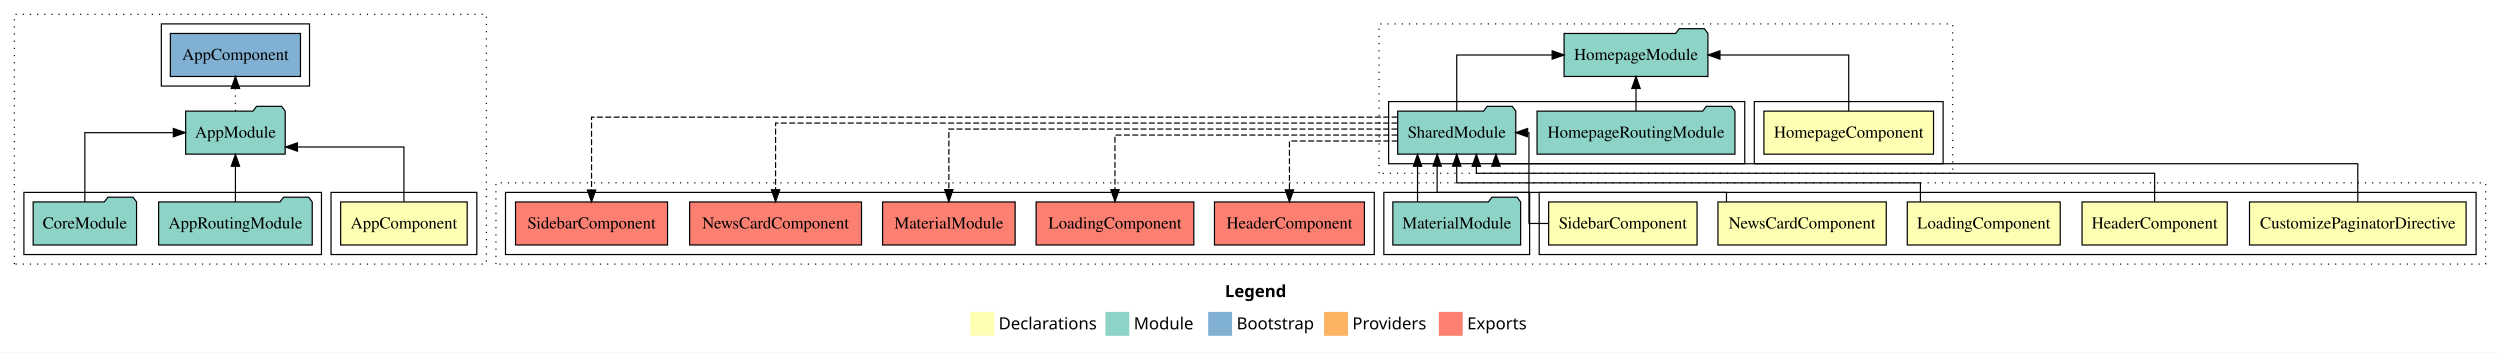
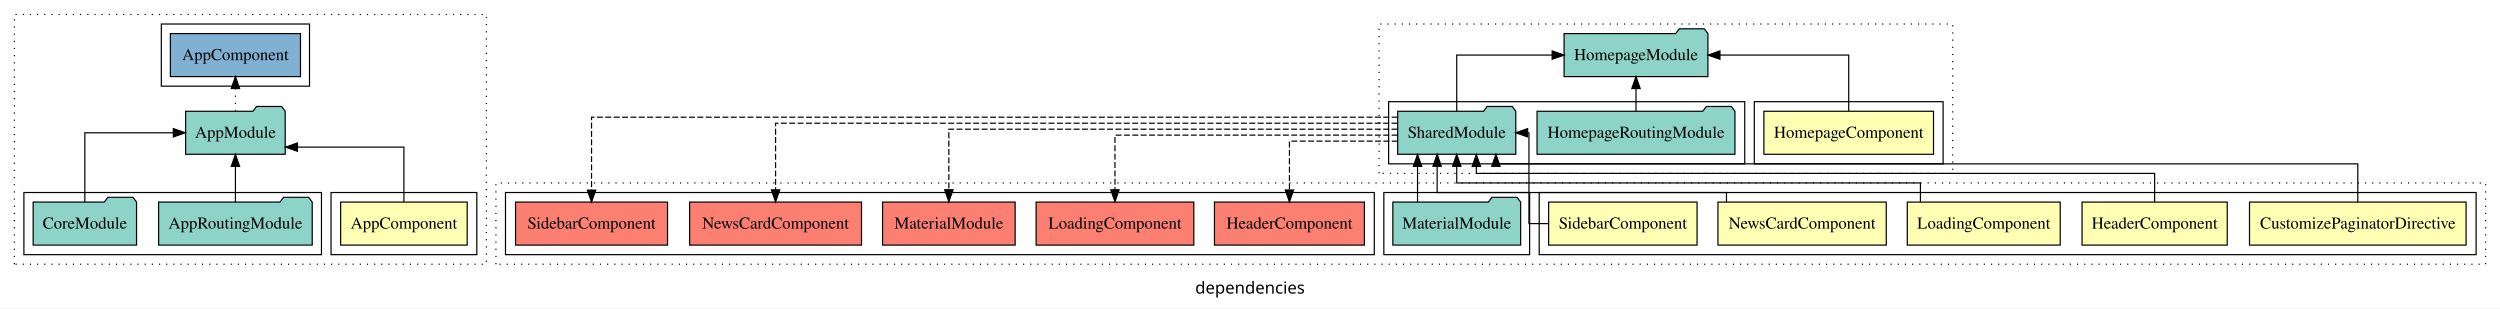
- <svg xmlns="http://www.w3.org/2000/svg" width="2092pt" height="295pt" viewBox="0.00 0.00 2092.00 295.00">
-   <g id="graph0" class="graph" transform="scale(1 1) rotate(0) translate(4 291)">
-     <polygon fill="white" stroke="transparent" points="-4,4 -4,-291 2088,-291 2088,4 -4,4" />
-     <text text-anchor="start" x="1021.01" y="-42.4" font-family="sans-serif" font-weight="bold" font-size="14.00">Legend</text>
-     <polygon fill="#ffffb3" stroke="transparent" points="808,-10 808,-30 828,-30 828,-10 808,-10" />
-     <text text-anchor="start" x="831.63" y="-15.4" font-family="sans-serif" font-size="14.00">  Declarations</text>
-     <polygon fill="#8dd3c7" stroke="transparent" points="921,-10 921,-30 941,-30 941,-10 921,-10" />
-     <text text-anchor="start" x="944.73" y="-15.4" font-family="sans-serif" font-size="14.00">  Module</text>
-     <polygon fill="#80b1d3" stroke="transparent" points="1007,-10 1007,-30 1027,-30 1027,-10 1007,-10" />
-     <text text-anchor="start" x="1030.78" y="-15.4" font-family="sans-serif" font-size="14.00">  Bootstrap</text>
-     <polygon fill="#fdb462" stroke="transparent" points="1104,-10 1104,-30 1124,-30 1124,-10 1104,-10" />
-     <text text-anchor="start" x="1127.67" y="-15.4" font-family="sans-serif" font-size="14.00">  Providers</text>
-     <polygon fill="#fb8072" stroke="transparent" points="1200,-10 1200,-30 1220,-30 1220,-10 1200,-10" />
-     <text text-anchor="start" x="1223.73" y="-15.4" font-family="sans-serif" font-size="14.00">  Exports</text>
+ <svg xmlns="http://www.w3.org/2000/svg" width="2092pt" height="258pt" viewBox="0.00 0.00 2092.00 257.80">
+   <g id="graph0" class="graph" transform="scale(1 1) rotate(0) translate(4 253.8)">
+     <polygon fill="white" stroke="transparent" points="-4,4 -4,-253.8 2088,-253.8 2088,4 -4,4" />
+     <text text-anchor="middle" x="1042" y="-8.2" font-family="sans-serif" font-size="14.00">dependencies</text>
    <g id="clust1" class="cluster">
-       <polygon fill="none" stroke="black" stroke-dasharray="1,5" points="8,-70 8,-279 403,-279 403,-70 8,-70" />
+       <polygon fill="none" stroke="black" stroke-dasharray="1,5" points="8,-32.8 8,-241.8 403,-241.8 403,-32.8 8,-32.8" />
    </g>
    <g id="clust2" class="cluster">
-       <polygon fill="none" stroke="black" points="273,-78 273,-130 395,-130 395,-78 273,-78" />
+       <polygon fill="none" stroke="black" points="273,-40.8 273,-92.8 395,-92.8 395,-40.8 273,-40.8" />
    </g>
    <g id="clust4" class="cluster">
-       <polygon fill="none" stroke="black" points="16,-78 16,-130 265,-130 265,-78 16,-78" />
+       <polygon fill="none" stroke="black" points="16,-40.8 16,-92.8 265,-92.8 265,-40.8 16,-40.8" />
    </g>
    <g id="clust6" class="cluster">
-       <polygon fill="none" stroke="black" points="131,-219 131,-271 255,-271 255,-219 131,-219" />
+       <polygon fill="none" stroke="black" points="131,-181.8 131,-233.8 255,-233.8 255,-181.8 131,-181.8" />
    </g>
    <g id="clust20" class="cluster">
-       <polygon fill="none" stroke="black" stroke-dasharray="1,5" points="1150,-146 1150,-271 1630,-271 1630,-146 1150,-146" />
+       <polygon fill="none" stroke="black" stroke-dasharray="1,5" points="1150,-108.8 1150,-233.8 1630,-233.8 1630,-108.8 1150,-108.8" />
    </g>
    <g id="clust21" class="cluster">
-       <polygon fill="none" stroke="black" points="1464,-154 1464,-206 1622,-206 1622,-154 1464,-154" />
+       <polygon fill="none" stroke="black" points="1464,-116.8 1464,-168.8 1622,-168.8 1622,-116.8 1464,-116.8" />
    </g>
    <g id="clust23" class="cluster">
-       <polygon fill="none" stroke="black" points="1158,-154 1158,-206 1456,-206 1456,-154 1158,-154" />
+       <polygon fill="none" stroke="black" points="1158,-116.8 1158,-168.8 1456,-168.8 1456,-116.8 1158,-116.8" />
    </g>
    <g id="clust39" class="cluster">
-       <polygon fill="none" stroke="black" stroke-dasharray="1,5" points="411,-70 411,-138 2076,-138 2076,-70 411,-70" />
+       <polygon fill="none" stroke="black" stroke-dasharray="1,5" points="411,-32.8 411,-100.8 2076,-100.8 2076,-32.8 411,-32.8" />
    </g>
    <g id="clust40" class="cluster">
-       <polygon fill="none" stroke="black" points="1284,-78 1284,-130 2068,-130 2068,-78 1284,-78" />
+       <polygon fill="none" stroke="black" points="1284,-40.8 1284,-92.8 2068,-92.8 2068,-40.8 1284,-40.8" />
    </g>
    <g id="clust46" class="cluster">
-       <polygon fill="none" stroke="black" points="1154,-78 1154,-130 1276,-130 1276,-78 1154,-78" />
+       <polygon fill="none" stroke="black" points="1154,-40.8 1154,-92.8 1276,-92.8 1276,-40.8 1154,-40.8" />
    </g>
    <g id="clust47" class="cluster">
-       <polygon fill="none" stroke="black" points="419,-78 419,-130 1146,-130 1146,-78 419,-78" />
+       <polygon fill="none" stroke="black" points="419,-40.8 419,-92.8 1146,-92.8 1146,-40.8 419,-40.8" />
    </g>
    <g id="node1" class="node">
-       <polygon fill="#ffffb3" stroke="black" points="386.94,-122 281.06,-122 281.06,-86 386.94,-86 386.94,-122" />
-       <text text-anchor="middle" x="334" y="-99.8" font-family="Times,serif" font-size="14.00">AppComponent</text>
+       <polygon fill="#ffffb3" stroke="black" points="386.94,-84.8 281.06,-84.8 281.06,-48.8 386.94,-48.8 386.94,-84.8" />
+       <text text-anchor="middle" x="334" y="-62.6" font-family="Times,serif" font-size="14.00">AppComponent</text>
    </g>
    <g id="node2" class="node">
-       <polygon fill="#8dd3c7" stroke="black" points="234.66,-198 231.66,-202 210.66,-202 207.66,-198 151.34,-198 151.34,-162 234.66,-162 234.66,-198" />
-       <text text-anchor="middle" x="193" y="-175.8" font-family="Times,serif" font-size="14.00">AppModule</text>
+       <polygon fill="#8dd3c7" stroke="black" points="234.66,-160.8 231.66,-164.8 210.66,-164.8 207.66,-160.8 151.34,-160.8 151.34,-124.8 234.66,-124.8 234.66,-160.8" />
+       <text text-anchor="middle" x="193" y="-138.6" font-family="Times,serif" font-size="14.00">AppModule</text>
    </g>
    <g id="edge1" class="edge">
-       <path fill="none" stroke="black" d="M334,-122.17C334,-141.09 334,-168 334,-168 334,-168 244.92,-168 244.92,-168" />
-       <polygon fill="black" stroke="black" points="244.92,-164.5 234.92,-168 244.92,-171.5 244.92,-164.5" />
+       <path fill="none" stroke="black" d="M334,-84.97C334,-103.89 334,-130.8 334,-130.8 334,-130.8 244.92,-130.8 244.92,-130.8" />
+       <polygon fill="black" stroke="black" points="244.92,-127.3 234.92,-130.8 244.92,-134.3 244.92,-127.3" />
    </g>
    <g id="node5" class="node">
-       <polygon fill="#80b1d3" stroke="black" points="247.44,-263 138.56,-263 138.56,-227 247.44,-227 247.44,-263" />
-       <text text-anchor="middle" x="193" y="-240.8" font-family="Times,serif" font-size="14.00">AppComponent </text>
+       <polygon fill="#80b1d3" stroke="black" points="247.44,-225.8 138.56,-225.8 138.56,-189.8 247.44,-189.8 247.44,-225.8" />
+       <text text-anchor="middle" x="193" y="-203.6" font-family="Times,serif" font-size="14.00">AppComponent </text>
    </g>
    <g id="edge4" class="edge">
-       <path fill="none" stroke="black" stroke-dasharray="1,5" d="M193,-198.11C193,-198.11 193,-216.99 193,-216.99" />
-       <polygon fill="black" stroke="black" points="189.5,-216.99 193,-226.99 196.5,-216.99 189.5,-216.99" />
+       <path fill="none" stroke="black" stroke-dasharray="1,5" d="M193,-160.91C193,-160.91 193,-179.79 193,-179.79" />
+       <polygon fill="black" stroke="black" points="189.5,-179.79 193,-189.79 196.5,-179.79 189.5,-179.79" />
    </g>
    <g id="node3" class="node">
-       <polygon fill="#8dd3c7" stroke="black" points="257.27,-122 254.27,-126 233.27,-126 230.27,-122 128.73,-122 128.73,-86 257.27,-86 257.27,-122" />
-       <text text-anchor="middle" x="193" y="-99.8" font-family="Times,serif" font-size="14.00">AppRoutingModule</text>
+       <polygon fill="#8dd3c7" stroke="black" points="257.27,-84.8 254.27,-88.8 233.27,-88.8 230.27,-84.8 128.73,-84.8 128.73,-48.8 257.27,-48.8 257.27,-84.8" />
+       <text text-anchor="middle" x="193" y="-62.6" font-family="Times,serif" font-size="14.00">AppRoutingModule</text>
    </g>
    <g id="edge2" class="edge">
-       <path fill="none" stroke="black" d="M193,-122.01C193,-122.01 193,-151.85 193,-151.85" />
-       <polygon fill="black" stroke="black" points="189.5,-151.85 193,-161.85 196.5,-151.85 189.5,-151.85" />
+       <path fill="none" stroke="black" d="M193,-84.81C193,-84.81 193,-114.65 193,-114.65" />
+       <polygon fill="black" stroke="black" points="189.5,-114.65 193,-124.65 196.5,-114.65 189.5,-114.65" />
    </g>
    <g id="node4" class="node">
-       <polygon fill="#8dd3c7" stroke="black" points="110.26,-122 107.26,-126 86.26,-126 83.26,-122 23.74,-122 23.74,-86 110.26,-86 110.26,-122" />
-       <text text-anchor="middle" x="67" y="-99.8" font-family="Times,serif" font-size="14.00">CoreModule</text>
+       <polygon fill="#8dd3c7" stroke="black" points="110.26,-84.8 107.26,-88.8 86.26,-88.8 83.26,-84.8 23.74,-84.8 23.74,-48.8 110.26,-48.8 110.26,-84.8" />
+       <text text-anchor="middle" x="67" y="-62.6" font-family="Times,serif" font-size="14.00">CoreModule</text>
    </g>
    <g id="edge3" class="edge">
-       <path fill="none" stroke="black" d="M67,-122.01C67,-144.49 67,-180 67,-180 67,-180 141.04,-180 141.04,-180" />
-       <polygon fill="black" stroke="black" points="141.04,-183.5 151.04,-180 141.04,-176.5 141.04,-183.5" />
+       <path fill="none" stroke="black" d="M67,-84.81C67,-107.29 67,-142.8 67,-142.8 67,-142.8 141.04,-142.8 141.04,-142.8" />
+       <polygon fill="black" stroke="black" points="141.04,-146.3 151.04,-142.8 141.04,-139.3 141.04,-146.3" />
    </g>
    <g id="node6" class="node">
-       <polygon fill="#ffffb3" stroke="black" points="1613.97,-198 1472.03,-198 1472.03,-162 1613.97,-162 1613.97,-198" />
-       <text text-anchor="middle" x="1543" y="-175.8" font-family="Times,serif" font-size="14.00">HomepageComponent</text>
+       <polygon fill="#ffffb3" stroke="black" points="1613.97,-160.8 1472.03,-160.8 1472.03,-124.8 1613.97,-124.8 1613.97,-160.8" />
+       <text text-anchor="middle" x="1543" y="-138.6" font-family="Times,serif" font-size="14.00">HomepageComponent</text>
    </g>
    <g id="node7" class="node">
-       <polygon fill="#8dd3c7" stroke="black" points="1425.19,-263 1422.19,-267 1401.19,-267 1398.19,-263 1304.81,-263 1304.81,-227 1425.19,-227 1425.19,-263" />
-       <text text-anchor="middle" x="1365" y="-240.8" font-family="Times,serif" font-size="14.00">HomepageModule</text>
+       <polygon fill="#8dd3c7" stroke="black" points="1425.19,-225.8 1422.19,-229.8 1401.19,-229.8 1398.19,-225.8 1304.81,-225.8 1304.81,-189.8 1425.19,-189.8 1425.19,-225.8" />
+       <text text-anchor="middle" x="1365" y="-203.6" font-family="Times,serif" font-size="14.00">HomepageModule</text>
    </g>
    <g id="edge5" class="edge">
-       <path fill="none" stroke="black" d="M1543,-198.11C1543,-217.34 1543,-245 1543,-245 1543,-245 1435.26,-245 1435.26,-245" />
-       <polygon fill="black" stroke="black" points="1435.26,-241.5 1425.26,-245 1435.26,-248.5 1435.26,-241.5" />
+       <path fill="none" stroke="black" d="M1543,-160.91C1543,-180.14 1543,-207.8 1543,-207.8 1543,-207.8 1435.26,-207.8 1435.26,-207.8" />
+       <polygon fill="black" stroke="black" points="1435.26,-204.3 1425.26,-207.8 1435.26,-211.3 1435.26,-204.3" />
    </g>
    <g id="node8" class="node">
-       <polygon fill="#8dd3c7" stroke="black" points="1447.81,-198 1444.81,-202 1423.81,-202 1420.81,-198 1282.19,-198 1282.19,-162 1447.81,-162 1447.81,-198" />
-       <text text-anchor="middle" x="1365" y="-175.8" font-family="Times,serif" font-size="14.00">HomepageRoutingModule</text>
+       <polygon fill="#8dd3c7" stroke="black" points="1447.81,-160.8 1444.81,-164.8 1423.81,-164.8 1420.81,-160.8 1282.19,-160.8 1282.19,-124.8 1447.81,-124.8 1447.81,-160.8" />
+       <text text-anchor="middle" x="1365" y="-138.6" font-family="Times,serif" font-size="14.00">HomepageRoutingModule</text>
    </g>
    <g id="edge6" class="edge">
-       <path fill="none" stroke="black" d="M1365,-198.11C1365,-198.11 1365,-216.99 1365,-216.99" />
-       <polygon fill="black" stroke="black" points="1361.5,-216.99 1365,-226.99 1368.5,-216.99 1361.5,-216.99" />
+       <path fill="none" stroke="black" d="M1365,-160.91C1365,-160.91 1365,-179.79 1365,-179.79" />
+       <polygon fill="black" stroke="black" points="1361.5,-179.79 1365,-189.79 1368.5,-179.79 1361.5,-179.79" />
    </g>
    <g id="node9" class="node">
-       <polygon fill="#8dd3c7" stroke="black" points="1264.42,-198 1261.42,-202 1240.42,-202 1237.42,-198 1165.58,-198 1165.58,-162 1264.42,-162 1264.42,-198" />
-       <text text-anchor="middle" x="1215" y="-175.8" font-family="Times,serif" font-size="14.00">SharedModule</text>
+       <polygon fill="#8dd3c7" stroke="black" points="1264.42,-160.8 1261.42,-164.8 1240.42,-164.8 1237.42,-160.8 1165.58,-160.8 1165.58,-124.8 1264.42,-124.8 1264.42,-160.8" />
+       <text text-anchor="middle" x="1215" y="-138.6" font-family="Times,serif" font-size="14.00">SharedModule</text>
    </g>
    <g id="edge7" class="edge">
-       <path fill="none" stroke="black" d="M1215,-198.11C1215,-217.34 1215,-245 1215,-245 1215,-245 1294.85,-245 1294.85,-245" />
-       <polygon fill="black" stroke="black" points="1294.85,-248.5 1304.85,-245 1294.85,-241.5 1294.85,-248.5" />
+       <path fill="none" stroke="black" d="M1215,-160.91C1215,-180.14 1215,-207.8 1215,-207.8 1215,-207.8 1294.85,-207.8 1294.85,-207.8" />
+       <polygon fill="black" stroke="black" points="1294.85,-211.3 1304.85,-207.8 1294.85,-204.3 1294.85,-211.3" />
    </g>
    <g id="node16" class="node">
-       <polygon fill="#fb8072" stroke="black" points="1137.74,-122 1012.26,-122 1012.26,-86 1137.74,-86 1137.74,-122" />
-       <text text-anchor="middle" x="1075" y="-99.8" font-family="Times,serif" font-size="14.00">HeaderComponent </text>
+       <polygon fill="#fb8072" stroke="black" points="1137.74,-84.8 1012.26,-84.8 1012.26,-48.8 1137.74,-48.8 1137.74,-84.8" />
+       <text text-anchor="middle" x="1075" y="-62.6" font-family="Times,serif" font-size="14.00">HeaderComponent </text>
    </g>
    <g id="edge14" class="edge">
-       <path fill="none" stroke="black" stroke-dasharray="5,2" d="M1165.64,-173C1125.33,-173 1075,-173 1075,-173 1075,-173 1075,-132.13 1075,-132.13" />
-       <polygon fill="black" stroke="black" points="1078.5,-132.13 1075,-122.13 1071.5,-132.13 1078.5,-132.13" />
+       <path fill="none" stroke="black" stroke-dasharray="5,2" d="M1165.64,-135.8C1125.33,-135.8 1075,-135.8 1075,-135.8 1075,-135.8 1075,-94.93 1075,-94.93" />
+       <polygon fill="black" stroke="black" points="1078.5,-94.93 1075,-84.93 1071.5,-94.93 1078.5,-94.93" />
    </g>
    <g id="node17" class="node">
-       <polygon fill="#fb8072" stroke="black" points="994.99,-122 863.01,-122 863.01,-86 994.99,-86 994.99,-122" />
-       <text text-anchor="middle" x="929" y="-99.8" font-family="Times,serif" font-size="14.00">LoadingComponent </text>
+       <polygon fill="#fb8072" stroke="black" points="994.99,-84.8 863.01,-84.8 863.01,-48.8 994.99,-48.8 994.99,-84.8" />
+       <text text-anchor="middle" x="929" y="-62.6" font-family="Times,serif" font-size="14.00">LoadingComponent </text>
    </g>
    <g id="edge15" class="edge">
-       <path fill="none" stroke="black" stroke-dasharray="5,2" d="M1165.51,-178C1083.65,-178 929,-178 929,-178 929,-178 929,-132.29 929,-132.29" />
-       <polygon fill="black" stroke="black" points="932.5,-132.29 929,-122.29 925.5,-132.29 932.5,-132.29" />
+       <path fill="none" stroke="black" stroke-dasharray="5,2" d="M1165.51,-140.8C1083.65,-140.8 929,-140.8 929,-140.8 929,-140.8 929,-95.09 929,-95.09" />
+       <polygon fill="black" stroke="black" points="932.5,-95.09 929,-85.09 925.5,-95.09 932.5,-95.09" />
    </g>
    <g id="node18" class="node">
-       <polygon fill="#fb8072" stroke="black" points="845.47,-122 734.53,-122 734.53,-86 845.47,-86 845.47,-122" />
-       <text text-anchor="middle" x="790" y="-99.8" font-family="Times,serif" font-size="14.00">MaterialModule </text>
+       <polygon fill="#fb8072" stroke="black" points="845.47,-84.8 734.53,-84.8 734.53,-48.8 845.47,-48.8 845.47,-84.8" />
+       <text text-anchor="middle" x="790" y="-62.6" font-family="Times,serif" font-size="14.00">MaterialModule </text>
    </g>
    <g id="edge16" class="edge">
-       <path fill="none" stroke="black" stroke-dasharray="5,2" d="M1165.42,-183C1053.3,-183 790,-183 790,-183 790,-183 790,-132.32 790,-132.32" />
-       <polygon fill="black" stroke="black" points="793.5,-132.32 790,-122.32 786.5,-132.32 793.5,-132.32" />
+       <path fill="none" stroke="black" stroke-dasharray="5,2" d="M1165.42,-145.8C1053.3,-145.8 790,-145.8 790,-145.8 790,-145.8 790,-95.12 790,-95.12" />
+       <polygon fill="black" stroke="black" points="793.5,-95.12 790,-85.12 786.5,-95.12 793.5,-95.12" />
    </g>
    <g id="node19" class="node">
-       <polygon fill="#fb8072" stroke="black" points="716.92,-122 573.08,-122 573.08,-86 716.92,-86 716.92,-122" />
-       <text text-anchor="middle" x="645" y="-99.8" font-family="Times,serif" font-size="14.00">NewsCardComponent </text>
+       <polygon fill="#fb8072" stroke="black" points="716.92,-84.8 573.08,-84.8 573.08,-48.8 716.92,-48.8 716.92,-84.8" />
+       <text text-anchor="middle" x="645" y="-62.6" font-family="Times,serif" font-size="14.00">NewsCardComponent </text>
    </g>
    <g id="edge17" class="edge">
-       <path fill="none" stroke="black" stroke-dasharray="5,2" d="M1165.41,-188C1026.74,-188 645,-188 645,-188 645,-188 645,-132.23 645,-132.23" />
-       <polygon fill="black" stroke="black" points="648.5,-132.23 645,-122.23 641.5,-132.23 648.5,-132.23" />
+       <path fill="none" stroke="black" stroke-dasharray="5,2" d="M1165.41,-150.8C1026.74,-150.8 645,-150.8 645,-150.8 645,-150.8 645,-95.03 645,-95.03" />
+       <polygon fill="black" stroke="black" points="648.5,-95.03 645,-85.03 641.5,-95.03 648.5,-95.03" />
    </g>
    <g id="node20" class="node">
-       <polygon fill="#fb8072" stroke="black" points="554.6,-122 427.4,-122 427.4,-86 554.6,-86 554.6,-122" />
-       <text text-anchor="middle" x="491" y="-99.8" font-family="Times,serif" font-size="14.00">SidebarComponent </text>
+       <polygon fill="#fb8072" stroke="black" points="554.6,-84.8 427.4,-84.8 427.4,-48.8 554.6,-48.8 554.6,-84.8" />
+       <text text-anchor="middle" x="491" y="-62.6" font-family="Times,serif" font-size="14.00">SidebarComponent </text>
    </g>
    <g id="edge18" class="edge">
-       <path fill="none" stroke="black" stroke-dasharray="5,2" d="M1165.52,-193C1002.26,-193 491,-193 491,-193 491,-193 491,-132.01 491,-132.01" />
-       <polygon fill="black" stroke="black" points="494.5,-132.01 491,-122.01 487.5,-132.01 494.5,-132.01" />
+       <path fill="none" stroke="black" stroke-dasharray="5,2" d="M1165.52,-155.8C1002.26,-155.8 491,-155.8 491,-155.8 491,-155.8 491,-94.81 491,-94.81" />
+       <polygon fill="black" stroke="black" points="494.5,-94.81 491,-84.81 487.5,-94.81 494.5,-94.81" />
    </g>
    <g id="node10" class="node">
-       <polygon fill="#ffffb3" stroke="black" points="2059.62,-122 1878.38,-122 1878.38,-86 2059.62,-86 2059.62,-122" />
-       <text text-anchor="middle" x="1969" y="-99.8" font-family="Times,serif" font-size="14.00">CustomizePaginatorDirective</text>
+       <polygon fill="#ffffb3" stroke="black" points="2059.62,-84.8 1878.38,-84.8 1878.38,-48.8 2059.62,-48.8 2059.62,-84.8" />
+       <text text-anchor="middle" x="1969" y="-62.6" font-family="Times,serif" font-size="14.00">CustomizePaginatorDirective</text>
    </g>
    <g id="edge8" class="edge">
-       <path fill="none" stroke="black" d="M1969,-122.05C1969,-136.37 1969,-154 1969,-154 1969,-154 1247.81,-154 1247.81,-154 1247.81,-154 1247.81,-154.79 1247.81,-154.79" />
-       <polygon fill="black" stroke="black" points="1244.31,-151.94 1247.81,-161.94 1251.31,-151.94 1244.31,-151.94" />
+       <path fill="none" stroke="black" d="M1969,-84.85C1969,-99.17 1969,-116.8 1969,-116.8 1969,-116.8 1247.81,-116.8 1247.81,-116.8 1247.81,-116.8 1247.81,-117.59 1247.81,-117.59" />
+       <polygon fill="black" stroke="black" points="1244.31,-114.74 1247.81,-124.74 1251.31,-114.74 1244.31,-114.74" />
    </g>
    <g id="node11" class="node">
-       <polygon fill="#ffffb3" stroke="black" points="1859.74,-122 1738.26,-122 1738.26,-86 1859.74,-86 1859.74,-122" />
-       <text text-anchor="middle" x="1799" y="-99.8" font-family="Times,serif" font-size="14.00">HeaderComponent</text>
+       <polygon fill="#ffffb3" stroke="black" points="1859.74,-84.8 1738.26,-84.8 1738.26,-48.8 1859.74,-48.8 1859.74,-84.8" />
+       <text text-anchor="middle" x="1799" y="-62.6" font-family="Times,serif" font-size="14.00">HeaderComponent</text>
    </g>
    <g id="edge9" class="edge">
-       <path fill="none" stroke="black" d="M1799,-122.06C1799,-133.44 1799,-146 1799,-146 1799,-146 1231.4,-146 1231.4,-146 1231.4,-146 1231.4,-151.81 1231.4,-151.81" />
-       <polygon fill="black" stroke="black" points="1227.9,-151.81 1231.4,-161.81 1234.9,-151.81 1227.9,-151.81" />
+       <path fill="none" stroke="black" d="M1799,-84.86C1799,-96.24 1799,-108.8 1799,-108.8 1799,-108.8 1231.4,-108.8 1231.4,-108.8 1231.4,-108.8 1231.4,-114.61 1231.4,-114.61" />
+       <polygon fill="black" stroke="black" points="1227.9,-114.61 1231.4,-124.61 1234.9,-114.61 1227.9,-114.61" />
    </g>
    <g id="node12" class="node">
-       <polygon fill="#ffffb3" stroke="black" points="1719.99,-122 1592.01,-122 1592.01,-86 1719.99,-86 1719.99,-122" />
-       <text text-anchor="middle" x="1656" y="-99.8" font-family="Times,serif" font-size="14.00">LoadingComponent</text>
+       <polygon fill="#ffffb3" stroke="black" points="1719.99,-84.8 1592.01,-84.8 1592.01,-48.8 1719.99,-48.8 1719.99,-84.8" />
+       <text text-anchor="middle" x="1656" y="-62.6" font-family="Times,serif" font-size="14.00">LoadingComponent</text>
    </g>
    <g id="edge10" class="edge">
-       <path fill="none" stroke="black" d="M1603,-122.19C1603,-130.28 1603,-138 1603,-138 1603,-138 1215,-138 1215,-138 1215,-138 1215,-151.94 1215,-151.94" />
-       <polygon fill="black" stroke="black" points="1211.5,-151.94 1215,-161.94 1218.5,-151.94 1211.5,-151.94" />
+       <path fill="none" stroke="black" d="M1603,-84.99C1603,-93.08 1603,-100.8 1603,-100.8 1603,-100.8 1215,-100.8 1215,-100.8 1215,-100.8 1215,-114.74 1215,-114.74" />
+       <polygon fill="black" stroke="black" points="1211.5,-114.74 1215,-124.74 1218.5,-114.74 1211.5,-114.74" />
    </g>
    <g id="node13" class="node">
-       <polygon fill="#ffffb3" stroke="black" points="1574.42,-122 1433.58,-122 1433.58,-86 1574.42,-86 1574.42,-122" />
-       <text text-anchor="middle" x="1504" y="-99.8" font-family="Times,serif" font-size="14.00">NewsCardComponent</text>
+       <polygon fill="#ffffb3" stroke="black" points="1574.42,-84.8 1433.58,-84.8 1433.58,-48.8 1574.42,-48.8 1574.42,-84.8" />
+       <text text-anchor="middle" x="1504" y="-62.6" font-family="Times,serif" font-size="14.00">NewsCardComponent</text>
    </g>
    <g id="edge11" class="edge">
-       <path fill="none" stroke="black" d="M1440.72,-122.06C1440.72,-126.49 1440.72,-130 1440.72,-130 1440.72,-130 1198.6,-130 1198.6,-130 1198.6,-130 1198.6,-151.95 1198.6,-151.95" />
-       <polygon fill="black" stroke="black" points="1195.1,-151.95 1198.6,-161.95 1202.1,-151.95 1195.1,-151.95" />
+       <path fill="none" stroke="black" d="M1440.72,-84.86C1440.72,-89.29 1440.72,-92.8 1440.72,-92.8 1440.72,-92.8 1198.6,-92.8 1198.6,-92.8 1198.6,-92.8 1198.6,-114.75 1198.6,-114.75" />
+       <polygon fill="black" stroke="black" points="1195.1,-114.75 1198.6,-124.75 1202.1,-114.75 1195.1,-114.75" />
    </g>
    <g id="node14" class="node">
-       <polygon fill="#ffffb3" stroke="black" points="1416.1,-122 1291.9,-122 1291.9,-86 1416.1,-86 1416.1,-122" />
-       <text text-anchor="middle" x="1354" y="-99.8" font-family="Times,serif" font-size="14.00">SidebarComponent</text>
+       <polygon fill="#ffffb3" stroke="black" points="1416.1,-84.8 1291.9,-84.8 1291.9,-48.8 1416.1,-48.8 1416.1,-84.8" />
+       <text text-anchor="middle" x="1354" y="-62.6" font-family="Times,serif" font-size="14.00">SidebarComponent</text>
    </g>
    <g id="edge12" class="edge">
-       <path fill="none" stroke="black" d="M1291.7,-104C1282.16,-104 1275.42,-104 1275.42,-104 1275.42,-104 1275.42,-180 1275.42,-180 1275.42,-180 1274.31,-180 1274.31,-180" />
-       <polygon fill="black" stroke="black" points="1274.33,-176.5 1264.33,-180 1274.33,-183.5 1274.33,-176.5" />
+       <path fill="none" stroke="black" d="M1291.7,-66.8C1282.16,-66.8 1275.42,-66.8 1275.42,-66.8 1275.42,-66.8 1275.42,-142.8 1275.42,-142.8 1275.42,-142.8 1274.31,-142.8 1274.31,-142.8" />
+       <polygon fill="black" stroke="black" points="1274.33,-139.3 1264.33,-142.8 1274.33,-146.3 1274.33,-139.3" />
    </g>
    <g id="node15" class="node">
-       <polygon fill="#8dd3c7" stroke="black" points="1268.47,-122 1265.47,-126 1244.47,-126 1241.47,-122 1161.53,-122 1161.53,-86 1268.47,-86 1268.47,-122" />
-       <text text-anchor="middle" x="1215" y="-99.8" font-family="Times,serif" font-size="14.00">MaterialModule</text>
+       <polygon fill="#8dd3c7" stroke="black" points="1268.47,-84.8 1265.47,-88.8 1244.47,-88.8 1241.47,-84.8 1161.53,-84.8 1161.53,-48.8 1268.47,-48.8 1268.47,-84.8" />
+       <text text-anchor="middle" x="1215" y="-62.6" font-family="Times,serif" font-size="14.00">MaterialModule</text>
    </g>
    <g id="edge13" class="edge">
-       <path fill="none" stroke="black" d="M1182.19,-122.01C1182.19,-122.01 1182.19,-151.85 1182.19,-151.85" />
-       <polygon fill="black" stroke="black" points="1178.69,-151.85 1182.19,-161.85 1185.69,-151.85 1178.69,-151.85" />
+       <path fill="none" stroke="black" d="M1182.19,-84.81C1182.19,-84.81 1182.19,-114.65 1182.19,-114.65" />
+       <polygon fill="black" stroke="black" points="1178.69,-114.65 1182.19,-124.65 1185.69,-114.65 1178.69,-114.65" />
    </g>
  </g>
</svg>
